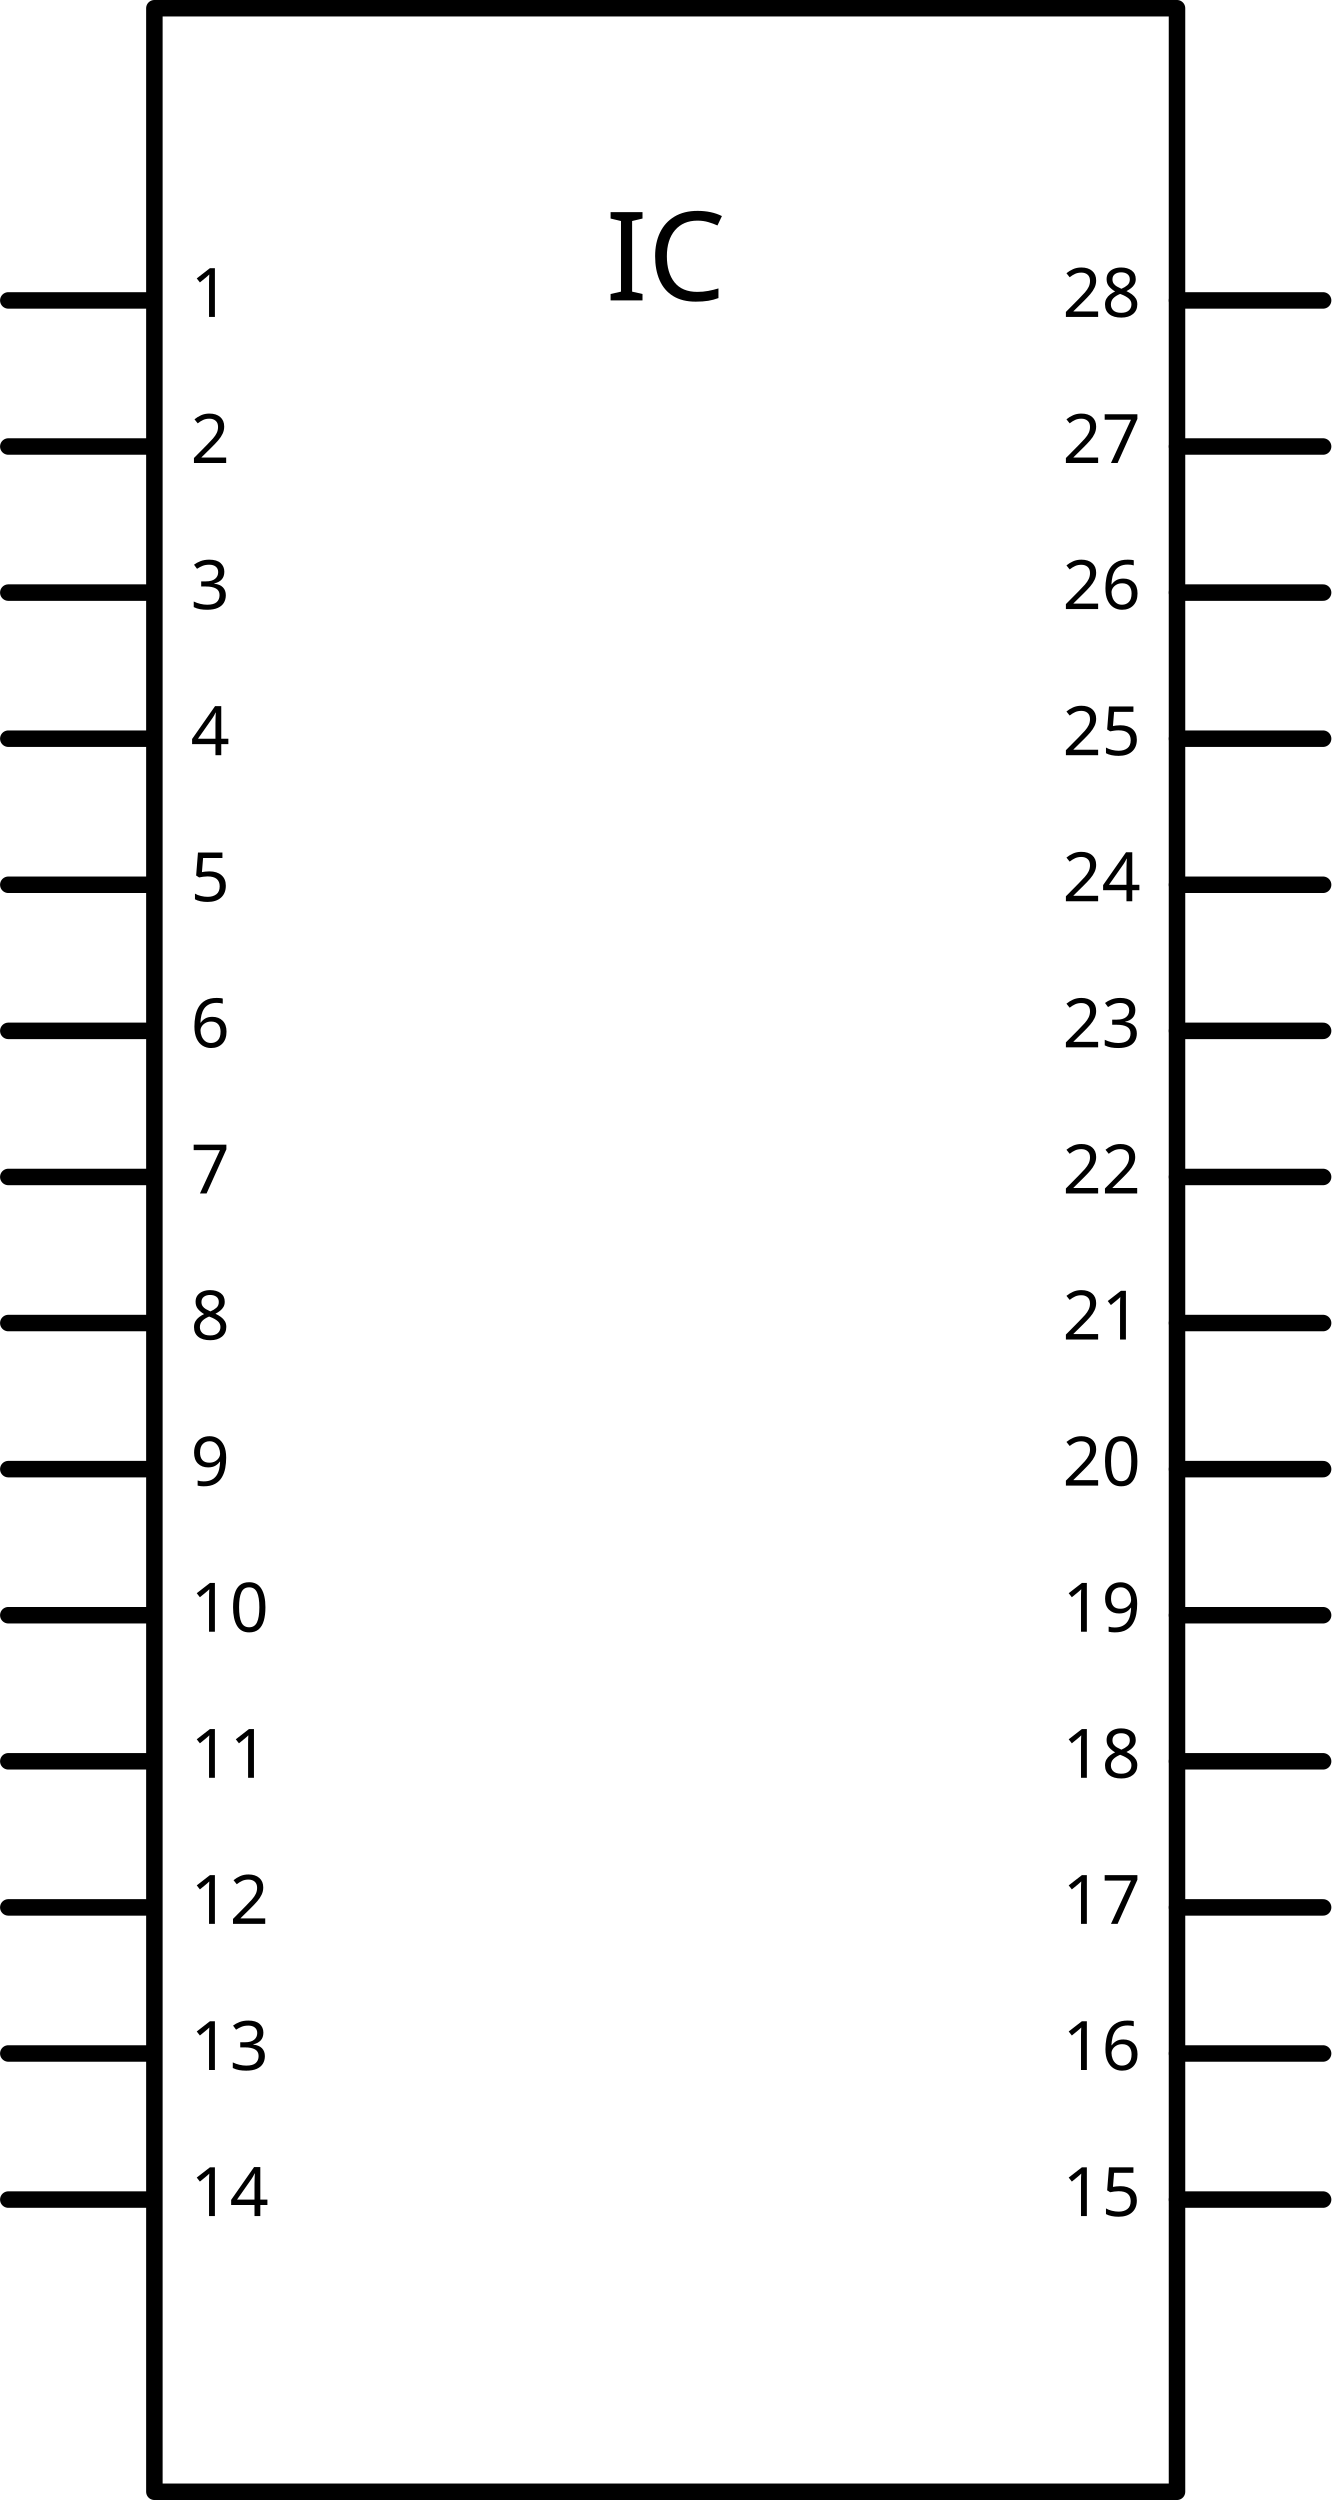
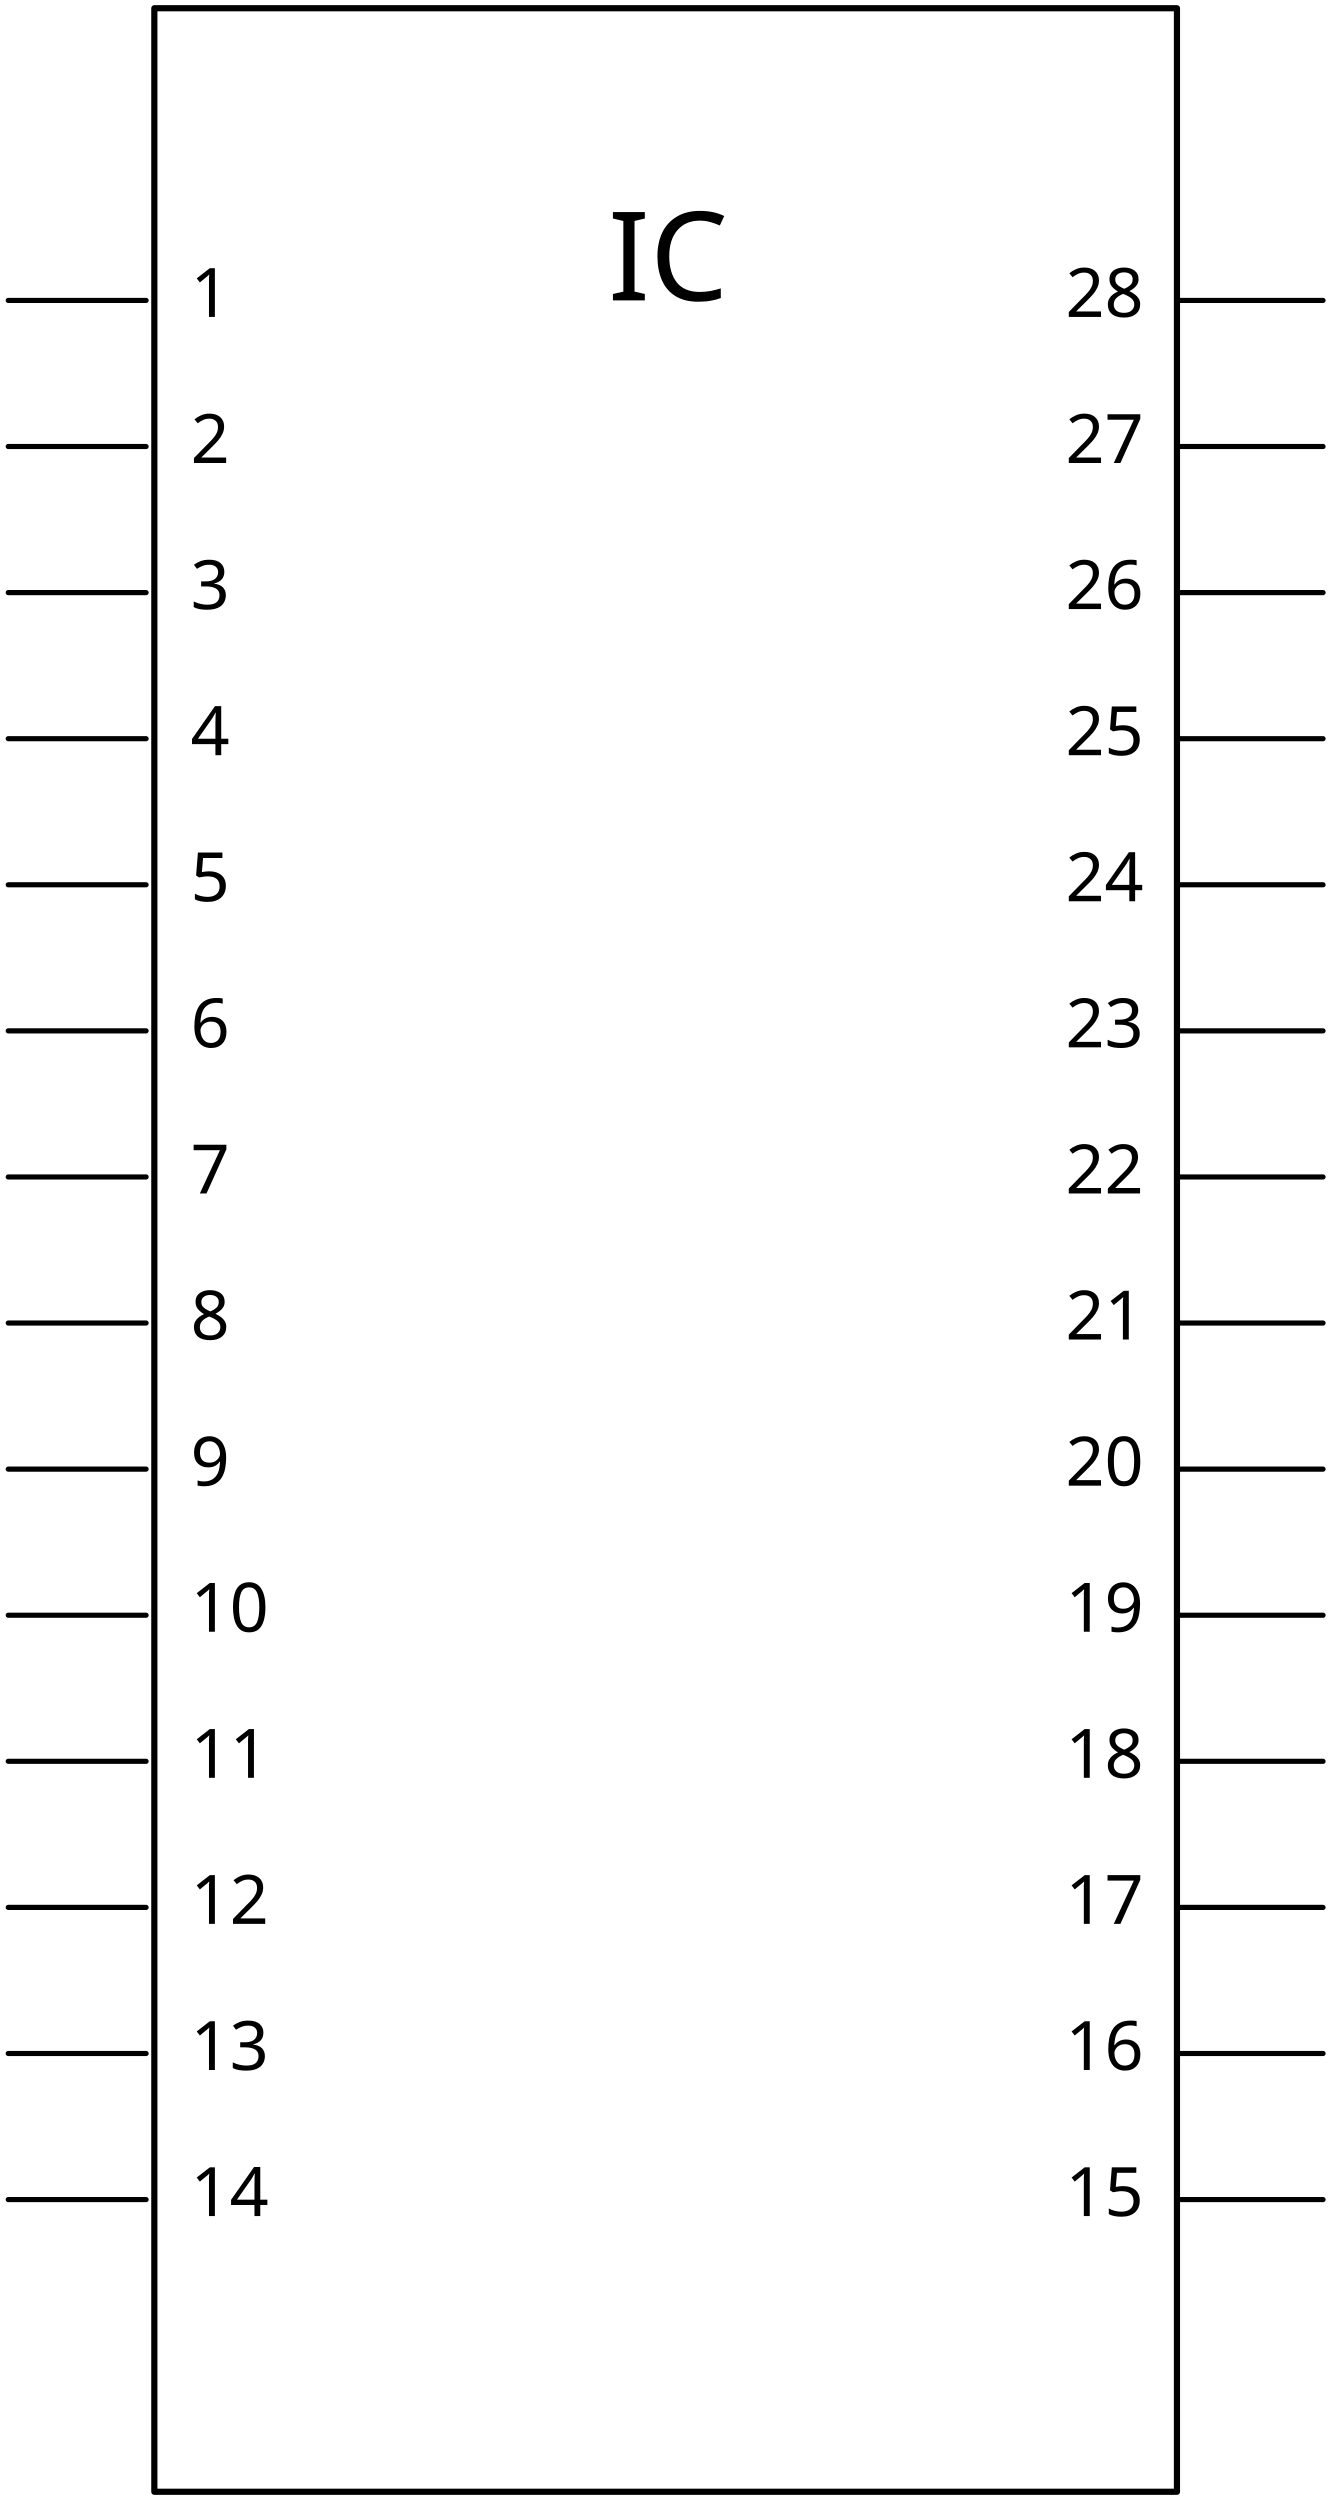
- <svg xmlns="http://www.w3.org/2000/svg" width="2.691in" x="0in" version="1.2" y="0in" height="5.053in" viewBox="0 0 2690.81 5053.02" baseProfile="tiny">
-   <g id="schematic" stroke-width="0">
-     <rect width="2066.93" x="311.942" y="16.667" fill="none" height="5019.7" stroke="#000000" stroke-linejoin="round" stroke-linecap="round" stroke-width="33.333" />
-     <text x="1345.41" y="607.219" font-family="DroidSans" fill="#000000" text-anchor="middle" stroke="none" id="label" stroke-width="0" font-size="250">IC</text>
-     <line fill="none" stroke="#000000" stroke-linejoin="round" stroke-linecap="round" y1="607.219" stroke-width="33.333" x1="16.667" y2="607.219" x2="295.277" />
-     <rect width="295.277" x="0" y="590.552" fill="none" height="33.333" id="connector0pin" stroke-width="0" connectorName="1" />
-     <rect width="33.333" x="0" y="590.552" fill="none" height="33.333" id="connector0terminal" stroke-width="0" />
-     <text x="385.277" y="640.552" font-family="DroidSans" fill="#000000" text-anchor="start" stroke="none" id="label0" stroke-width="0" font-size="138">1</text>
-     <line fill="none" stroke="#000000" stroke-linejoin="round" stroke-linecap="round" y1="902.494" stroke-width="33.333" x1="16.667" y2="902.494" x2="295.277" />
-     <rect width="295.277" x="0" y="885.827" fill="none" height="33.333" id="connector1pin" stroke-width="0" connectorName="2" />
-     <rect width="33.333" x="0" y="885.827" fill="none" height="33.333" id="connector1terminal" stroke-width="0" />
-     <text x="385.277" y="935.828" font-family="DroidSans" fill="#000000" text-anchor="start" stroke="none" id="label1" stroke-width="0" font-size="138">2</text>
-     <line fill="none" stroke="#000000" stroke-linejoin="round" stroke-linecap="round" y1="1197.77" stroke-width="33.333" x1="16.667" y2="1197.77" x2="295.277" />
-     <rect width="295.277" x="0" y="1181.1" fill="none" height="33.333" id="connector2pin" stroke-width="0" connectorName="3" />
-     <rect width="33.333" x="0" y="1181.1" fill="none" height="33.333" id="connector2terminal" stroke-width="0" />
-     <text x="385.277" y="1231.1" font-family="DroidSans" fill="#000000" text-anchor="start" stroke="none" id="label2" stroke-width="0" font-size="138">3</text>
-     <line fill="none" stroke="#000000" stroke-linejoin="round" stroke-linecap="round" y1="1493.04" stroke-width="33.333" x1="16.667" y2="1493.04" x2="295.277" />
-     <rect width="295.277" x="0" y="1476.38" fill="none" height="33.333" id="connector3pin" stroke-width="0" connectorName="4" />
-     <rect width="33.333" x="0" y="1476.38" fill="none" height="33.333" id="connector3terminal" stroke-width="0" />
-     <text x="385.277" y="1526.38" font-family="DroidSans" fill="#000000" text-anchor="start" stroke="none" id="label3" stroke-width="0" font-size="138">4</text>
-     <line fill="none" stroke="#000000" stroke-linejoin="round" stroke-linecap="round" y1="1788.32" stroke-width="33.333" x1="16.667" y2="1788.32" x2="295.277" />
-     <rect width="295.277" x="0" y="1771.65" fill="none" height="33.333" id="connector4pin" stroke-width="0" connectorName="5" />
-     <rect width="33.333" x="0" y="1771.65" fill="none" height="33.333" id="connector4terminal" stroke-width="0" />
-     <text x="385.277" y="1821.65" font-family="DroidSans" fill="#000000" text-anchor="start" stroke="none" id="label4" stroke-width="0" font-size="138">5</text>
-     <line fill="none" stroke="#000000" stroke-linejoin="round" stroke-linecap="round" y1="2083.6" stroke-width="33.333" x1="16.667" y2="2083.6" x2="295.277" />
-     <rect width="295.277" x="0" y="2066.93" fill="none" height="33.333" id="connector5pin" stroke-width="0" connectorName="6" />
-     <rect width="33.333" x="0" y="2066.93" fill="none" height="33.333" id="connector5terminal" stroke-width="0" />
-     <text x="385.277" y="2116.93" font-family="DroidSans" fill="#000000" text-anchor="start" stroke="none" id="label5" stroke-width="0" font-size="138">6</text>
-     <line fill="none" stroke="#000000" stroke-linejoin="round" stroke-linecap="round" y1="2378.88" stroke-width="33.333" x1="16.667" y2="2378.88" x2="295.277" />
-     <rect width="295.277" x="0" y="2362.2" fill="none" height="33.333" id="connector6pin" stroke-width="0" connectorName="7" />
-     <rect width="33.333" x="0" y="2362.2" fill="none" height="33.333" id="connector6terminal" stroke-width="0" />
-     <text x="385.277" y="2412.2" font-family="DroidSans" fill="#000000" text-anchor="start" stroke="none" id="label6" stroke-width="0" font-size="138">7</text>
-     <line fill="none" stroke="#000000" stroke-linejoin="round" stroke-linecap="round" y1="2674.16" stroke-width="33.333" x1="16.667" y2="2674.16" x2="295.277" />
-     <rect width="295.277" x="0" y="2657.49" fill="none" height="33.333" id="connector7pin" stroke-width="0" connectorName="8" />
-     <rect width="33.333" x="0" y="2657.49" fill="none" height="33.333" id="connector7terminal" stroke-width="0" />
-     <text x="385.277" y="2707.49" font-family="DroidSans" fill="#000000" text-anchor="start" stroke="none" id="label7" stroke-width="0" font-size="138">8</text>
-     <line fill="none" stroke="#000000" stroke-linejoin="round" stroke-linecap="round" y1="2969.42" stroke-width="33.333" x1="16.667" y2="2969.42" x2="295.277" />
-     <rect width="295.277" x="0" y="2952.77" fill="none" height="33.333" id="connector8pin" stroke-width="0" connectorName="9" />
-     <rect width="33.333" x="0" y="2952.77" fill="none" height="33.333" id="connector8terminal" stroke-width="0" />
-     <text x="385.277" y="3002.77" font-family="DroidSans" fill="#000000" text-anchor="start" stroke="none" id="label8" stroke-width="0" font-size="138">9</text>
-     <line fill="none" stroke="#000000" stroke-linejoin="round" stroke-linecap="round" y1="3264.7" stroke-width="33.333" x1="16.667" y2="3264.7" x2="295.277" />
-     <rect width="295.277" x="0" y="3248.03" fill="none" height="33.333" id="connector9pin" stroke-width="0" connectorName="10" />
-     <rect width="33.333" x="0" y="3248.03" fill="none" height="33.333" id="connector9terminal" stroke-width="0" />
-     <text x="385.277" y="3298.03" font-family="DroidSans" fill="#000000" text-anchor="start" stroke="none" id="label9" stroke-width="0" font-size="138">10</text>
-     <line fill="none" stroke="#000000" stroke-linejoin="round" stroke-linecap="round" y1="3559.98" stroke-width="33.333" x1="16.667" y2="3559.98" x2="295.277" />
-     <rect width="295.277" x="0" y="3543.31" fill="none" height="33.333" id="connector10pin" stroke-width="0" connectorName="11" />
-     <rect width="33.333" x="0" y="3543.31" fill="none" height="33.333" id="connector10terminal" stroke-width="0" />
-     <text x="385.277" y="3593.31" font-family="DroidSans" fill="#000000" text-anchor="start" stroke="none" id="label10" stroke-width="0" font-size="138">11</text>
-     <line fill="none" stroke="#000000" stroke-linejoin="round" stroke-linecap="round" y1="3855.25" stroke-width="33.333" x1="16.667" y2="3855.25" x2="295.277" />
-     <rect width="295.277" x="0" y="3838.59" fill="none" height="33.333" id="connector11pin" stroke-width="0" connectorName="12" />
-     <rect width="33.333" x="0" y="3838.59" fill="none" height="33.333" id="connector11terminal" stroke-width="0" />
-     <text x="385.277" y="3888.59" font-family="DroidSans" fill="#000000" text-anchor="start" stroke="none" id="label11" stroke-width="0" font-size="138">12</text>
-     <line fill="none" stroke="#000000" stroke-linejoin="round" stroke-linecap="round" y1="4150.52" stroke-width="33.333" x1="16.667" y2="4150.52" x2="295.277" />
-     <rect width="295.277" x="0" y="4133.87" fill="none" height="33.333" id="connector12pin" stroke-width="0" connectorName="13" />
-     <rect width="33.333" x="0" y="4133.87" fill="none" height="33.333" id="connector12terminal" stroke-width="0" />
-     <text x="385.277" y="4183.87" font-family="DroidSans" fill="#000000" text-anchor="start" stroke="none" id="label12" stroke-width="0" font-size="138">13</text>
-     <line fill="none" stroke="#000000" stroke-linejoin="round" stroke-linecap="round" y1="4445.81" stroke-width="33.333" x1="16.667" y2="4445.81" x2="295.277" />
-     <rect width="295.277" x="0" y="4429.13" fill="none" height="33.333" id="connector13pin" stroke-width="0" connectorName="14" />
-     <rect width="33.333" x="0" y="4429.13" fill="none" height="33.333" id="connector13terminal" stroke-width="0" />
-     <text x="385.277" y="4479.13" font-family="DroidSans" fill="#000000" text-anchor="start" stroke="none" id="label13" stroke-width="0" font-size="138">14</text>
-     <line fill="none" stroke="#000000" stroke-linejoin="round" stroke-linecap="round" y1="607.219" stroke-width="33.333" x1="2378.88" y2="607.219" x2="2674.16" />
-     <rect width="295.277" x="2395.55" y="590.552" fill="none" connectorname="28" height="33.333" id="connector27pin" stroke-width="0" />
-     <rect width="33.333" x="2657.49" y="590.552" fill="none" height="33.333" id="connector27terminal" stroke-width="0" />
-     <text x="2305.55" y="640.552" font-family="DroidSans" fill="#000000" text-anchor="end" stroke="none" id="label27" stroke-width="0" font-size="138">28</text>
-     <line fill="none" stroke="#000000" stroke-linejoin="round" stroke-linecap="round" y1="902.494" stroke-width="33.333" x1="2378.88" y2="902.494" x2="2674.16" />
-     <rect width="295.277" x="2395.55" y="885.827" fill="none" connectorname="27" height="33.333" id="connector26pin" stroke-width="0" />
-     <rect width="33.333" x="2657.49" y="885.827" fill="none" height="33.333" id="connector26terminal" stroke-width="0" />
-     <text x="2305.55" y="935.828" font-family="DroidSans" fill="#000000" text-anchor="end" stroke="none" id="label26" stroke-width="0" font-size="138">27</text>
-     <line fill="none" stroke="#000000" stroke-linejoin="round" stroke-linecap="round" y1="1197.77" stroke-width="33.333" x1="2378.88" y2="1197.77" x2="2674.16" />
-     <rect width="295.277" x="2395.55" y="1181.1" fill="none" connectorname="26" height="33.333" id="connector25pin" stroke-width="0" />
-     <rect width="33.333" x="2657.49" y="1181.1" fill="none" height="33.333" id="connector25terminal" stroke-width="0" />
-     <text x="2305.55" y="1231.1" font-family="DroidSans" fill="#000000" text-anchor="end" stroke="none" id="label25" stroke-width="0" font-size="138">26</text>
-     <line fill="none" stroke="#000000" stroke-linejoin="round" stroke-linecap="round" y1="1493.04" stroke-width="33.333" x1="2378.88" y2="1493.04" x2="2674.16" />
-     <rect width="295.277" x="2395.55" y="1476.38" fill="none" connectorname="25" height="33.333" id="connector24pin" stroke-width="0" />
-     <rect width="33.333" x="2657.49" y="1476.38" fill="none" height="33.333" id="connector24terminal" stroke-width="0" />
-     <text x="2305.55" y="1526.38" font-family="DroidSans" fill="#000000" text-anchor="end" stroke="none" id="label24" stroke-width="0" font-size="138">25</text>
-     <line fill="none" stroke="#000000" stroke-linejoin="round" stroke-linecap="round" y1="1788.32" stroke-width="33.333" x1="2378.88" y2="1788.32" x2="2674.16" />
-     <rect width="295.277" x="2395.55" y="1771.65" fill="none" connectorname="24" height="33.333" id="connector23pin" stroke-width="0" />
-     <rect width="33.333" x="2657.49" y="1771.65" fill="none" height="33.333" id="connector23terminal" stroke-width="0" />
-     <text x="2305.55" y="1821.65" font-family="DroidSans" fill="#000000" text-anchor="end" stroke="none" id="label23" stroke-width="0" font-size="138">24</text>
-     <line fill="none" stroke="#000000" stroke-linejoin="round" stroke-linecap="round" y1="2083.6" stroke-width="33.333" x1="2378.88" y2="2083.6" x2="2674.16" />
-     <rect width="295.277" x="2395.55" y="2066.93" fill="none" connectorname="23" height="33.333" id="connector22pin" stroke-width="0" />
-     <rect width="33.333" x="2657.49" y="2066.93" fill="none" height="33.333" id="connector22terminal" stroke-width="0" />
-     <text x="2305.55" y="2116.93" font-family="DroidSans" fill="#000000" text-anchor="end" stroke="none" id="label22" stroke-width="0" font-size="138">23</text>
-     <line fill="none" stroke="#000000" stroke-linejoin="round" stroke-linecap="round" y1="2378.88" stroke-width="33.333" x1="2378.88" y2="2378.88" x2="2674.16" />
-     <rect width="295.277" x="2395.55" y="2362.2" fill="none" connectorname="22" height="33.333" id="connector21pin" stroke-width="0" />
-     <rect width="33.333" x="2657.49" y="2362.2" fill="none" height="33.333" id="connector21terminal" stroke-width="0" />
-     <text x="2305.55" y="2412.2" font-family="DroidSans" fill="#000000" text-anchor="end" stroke="none" id="label21" stroke-width="0" font-size="138">22</text>
-     <line fill="none" stroke="#000000" stroke-linejoin="round" stroke-linecap="round" y1="2674.16" stroke-width="33.333" x1="2378.88" y2="2674.16" x2="2674.16" />
-     <rect width="295.277" x="2395.55" y="2657.49" fill="none" connectorname="21" height="33.333" id="connector20pin" stroke-width="0" />
-     <rect width="33.333" x="2657.49" y="2657.49" fill="none" height="33.333" id="connector20terminal" stroke-width="0" />
-     <text x="2305.55" y="2707.49" font-family="DroidSans" fill="#000000" text-anchor="end" stroke="none" id="label20" stroke-width="0" font-size="138">21</text>
-     <line fill="none" stroke="#000000" stroke-linejoin="round" stroke-linecap="round" y1="2969.42" stroke-width="33.333" x1="2378.88" y2="2969.42" x2="2674.16" />
-     <rect width="295.277" x="2395.55" y="2952.77" fill="none" connectorname="20" height="33.333" id="connector19pin" stroke-width="0" />
-     <rect width="33.333" x="2657.49" y="2952.77" fill="none" height="33.333" id="connector19terminal" stroke-width="0" />
-     <text x="2305.55" y="3002.77" font-family="DroidSans" fill="#000000" text-anchor="end" stroke="none" id="label19" stroke-width="0" font-size="138">20</text>
-     <line fill="none" stroke="#000000" stroke-linejoin="round" stroke-linecap="round" y1="3264.7" stroke-width="33.333" x1="2378.88" y2="3264.7" x2="2674.16" />
-     <rect width="295.277" x="2395.55" y="3248.03" fill="none" connectorname="19" height="33.333" id="connector18pin" stroke-width="0" />
-     <rect width="33.333" x="2657.49" y="3248.03" fill="none" height="33.333" id="connector18terminal" stroke-width="0" />
-     <text x="2305.55" y="3298.03" font-family="DroidSans" fill="#000000" text-anchor="end" stroke="none" id="label18" stroke-width="0" font-size="138">19</text>
-     <line fill="none" stroke="#000000" stroke-linejoin="round" stroke-linecap="round" y1="3559.98" stroke-width="33.333" x1="2378.88" y2="3559.98" x2="2674.16" />
-     <rect width="295.277" x="2395.55" y="3543.31" fill="none" connectorname="18" height="33.333" id="connector17pin" stroke-width="0" />
-     <rect width="33.333" x="2657.49" y="3543.31" fill="none" height="33.333" id="connector17terminal" stroke-width="0" />
-     <text x="2305.55" y="3593.31" font-family="DroidSans" fill="#000000" text-anchor="end" stroke="none" id="label17" stroke-width="0" font-size="138">18</text>
-     <line fill="none" stroke="#000000" stroke-linejoin="round" stroke-linecap="round" y1="3855.25" stroke-width="33.333" x1="2378.88" y2="3855.25" x2="2674.16" />
-     <rect width="295.277" x="2395.55" y="3838.59" fill="none" connectorname="17" height="33.333" id="connector16pin" stroke-width="0" />
-     <rect width="33.333" x="2657.49" y="3838.59" fill="none" height="33.333" id="connector16terminal" stroke-width="0" />
-     <text x="2305.55" y="3888.59" font-family="DroidSans" fill="#000000" text-anchor="end" stroke="none" id="label16" stroke-width="0" font-size="138">17</text>
-     <line fill="none" stroke="#000000" stroke-linejoin="round" stroke-linecap="round" y1="4150.52" stroke-width="33.333" x1="2378.88" y2="4150.52" x2="2674.16" />
-     <rect width="295.277" x="2395.55" y="4133.87" fill="none" connectorname="16" height="33.333" id="connector15pin" stroke-width="0" />
-     <rect width="33.333" x="2657.49" y="4133.87" fill="none" height="33.333" id="connector15terminal" stroke-width="0" />
-     <text x="2305.55" y="4183.87" font-family="DroidSans" fill="#000000" text-anchor="end" stroke="none" id="label15" stroke-width="0" font-size="138">16</text>
-     <line fill="none" stroke="#000000" stroke-linejoin="round" stroke-linecap="round" y1="4445.81" stroke-width="33.333" x1="2378.88" y2="4445.81" x2="2674.16" />
-     <rect width="295.277" x="2395.55" y="4429.13" fill="none" connectorname="15" height="33.333" id="connector14pin" stroke-width="0" />
-     <rect width="33.333" x="2657.49" y="4429.13" fill="none" height="33.333" id="connector14terminal" stroke-width="0" />
-     <text x="2305.55" y="4479.13" font-family="DroidSans" fill="#000000" text-anchor="end" stroke="none" id="label14" stroke-width="0" font-size="138">15</text>
+ <svg xmlns="http://www.w3.org/2000/svg" version="1.1" id="Layer_1" x="0px" y="0px" width="193.738px" height="363.817px" viewBox="0 0 193.738 363.817" enable-background="new 0 0 193.738 363.817" xml:space="preserve">
+   <g id="schematic">
+     <rect x="22.46" y="1.2" fill="none" stroke="#000000" stroke-width="0.9" stroke-linecap="round" stroke-linejoin="round" width="148.819" height="361.417" />
+     <text id="label" transform="matrix(1 0 0 1 88.48 43.7202)" font-family="'DroidSans'" font-size="18">IC</text>
+     <line fill="none" stroke="#000000" stroke-width="0.75" stroke-linecap="round" stroke-linejoin="round" x1="1.2" y1="43.72" x2="21.26" y2="43.72" />
+     <rect id="connector0pin" y="42.52" fill="none" width="21.26" height="2.4" />
+     <rect id="connector0terminal" y="42.52" fill="none" width="2.4" height="2.4" />
+     <text id="label0" transform="matrix(1 0 0 1 27.7397 46.1206)" font-family="'DroidSans'" font-size="9.936">1</text>
+     <line fill="none" stroke="#000000" stroke-width="0.75" stroke-linecap="round" stroke-linejoin="round" x1="1.2" y1="64.979" x2="21.26" y2="64.979" />
+     <rect id="connector1pin" y="63.779" fill="none" width="21.26" height="2.4" />
+     <rect id="connector1terminal" y="63.779" fill="none" width="2.4" height="2.4" />
+     <text id="label1" transform="matrix(1 0 0 1 27.7397 67.3804)" font-family="'DroidSans'" font-size="9.936">2</text>
+     <line fill="none" stroke="#000000" stroke-width="0.75" stroke-linecap="round" stroke-linejoin="round" x1="1.2" y1="86.239" x2="21.26" y2="86.239" />
+     <rect id="connector2pin" y="85.039" fill="none" width="21.26" height="2.4" />
+     <rect id="connector2terminal" y="85.039" fill="none" width="2.4" height="2.4" />
+     <text id="label2" transform="matrix(1 0 0 1 27.7397 88.6396)" font-family="'DroidSans'" font-size="9.936">3</text>
+     <line fill="none" stroke="#000000" stroke-width="0.75" stroke-linecap="round" stroke-linejoin="round" x1="1.2" y1="107.499" x2="21.26" y2="107.499" />
+     <rect id="connector3pin" y="106.299" fill="none" width="21.26" height="2.4" />
+     <rect id="connector3terminal" y="106.299" fill="none" width="2.4" height="2.4" />
+     <text id="label3" transform="matrix(1 0 0 1 27.7397 109.8999)" font-family="'DroidSans'" font-size="9.936">4</text>
+     <line fill="none" stroke="#000000" stroke-width="0.75" stroke-linecap="round" stroke-linejoin="round" x1="1.2" y1="128.759" x2="21.26" y2="128.759" />
+     <rect id="connector4pin" y="127.559" fill="none" width="21.26" height="2.4" />
+     <rect id="connector4terminal" y="127.559" fill="none" width="2.4" height="2.4" />
+     <text id="label4" transform="matrix(1 0 0 1 27.7397 131.1597)" font-family="'DroidSans'" font-size="9.936">5</text>
+     <line fill="none" stroke="#000000" stroke-width="0.75" stroke-linecap="round" stroke-linejoin="round" x1="1.2" y1="150.019" x2="21.26" y2="150.019" />
+     <rect id="connector5pin" y="148.819" fill="none" width="21.26" height="2.4" />
+     <rect id="connector5terminal" y="148.819" fill="none" width="2.4" height="2.4" />
+     <text id="label5" transform="matrix(1 0 0 1 27.7397 152.4194)" font-family="'DroidSans'" font-size="9.936">6</text>
+     <line fill="none" stroke="#000000" stroke-width="0.75" stroke-linecap="round" stroke-linejoin="round" x1="1.2" y1="171.279" x2="21.26" y2="171.279" />
+     <rect id="connector6pin" y="170.078" fill="none" width="21.26" height="2.4" />
+     <rect id="connector6terminal" y="170.078" fill="none" width="2.4" height="2.4" />
+     <text id="label6" transform="matrix(1 0 0 1 27.7397 173.6792)" font-family="'DroidSans'" font-size="9.936">7</text>
+     <line fill="none" stroke="#000000" stroke-width="0.75" stroke-linecap="round" stroke-linejoin="round" x1="1.2" y1="192.54" x2="21.26" y2="192.54" />
+     <rect id="connector7pin" y="191.339" fill="none" width="21.26" height="2.399" />
+     <rect id="connector7terminal" y="191.339" fill="none" width="2.4" height="2.399" />
+     <text id="label7" transform="matrix(1 0 0 1 27.7397 194.9399)" font-family="'DroidSans'" font-size="9.936">8</text>
+     <line fill="none" stroke="#000000" stroke-width="0.75" stroke-linecap="round" stroke-linejoin="round" x1="1.2" y1="213.798" x2="21.26" y2="213.798" />
+     <rect id="connector8pin" y="212.6" fill="none" width="21.26" height="2.399" />
+     <rect id="connector8terminal" y="212.6" fill="none" width="2.4" height="2.399" />
+     <text id="label8" transform="matrix(1 0 0 1 27.7397 216.1997)" font-family="'DroidSans'" font-size="9.936">9</text>
+     <line fill="none" stroke="#000000" stroke-width="0.75" stroke-linecap="round" stroke-linejoin="round" x1="1.2" y1="235.059" x2="21.26" y2="235.059" />
+     <rect id="connector9pin" y="233.858" fill="none" width="21.26" height="2.4" />
+     <rect id="connector9terminal" y="233.858" fill="none" width="2.4" height="2.4" />
+     <text id="label9" transform="matrix(1 0 0 1 27.7397 237.4585)" font-family="'DroidSans'" font-size="9.936">10</text>
+     <line fill="none" stroke="#000000" stroke-width="0.75" stroke-linecap="round" stroke-linejoin="round" x1="1.2" y1="256.319" x2="21.26" y2="256.319" />
+     <rect id="connector10pin" y="255.118" fill="none" width="21.26" height="2.4" />
+     <rect id="connector10terminal" y="255.118" fill="none" width="2.4" height="2.4" />
+     <text id="label10" transform="matrix(1 0 0 1 27.7397 258.7192)" font-family="'DroidSans'" font-size="9.936">11</text>
+     <line fill="none" stroke="#000000" stroke-width="0.75" stroke-linecap="round" stroke-linejoin="round" x1="1.2" y1="277.579" x2="21.26" y2="277.579" />
+     <rect id="connector11pin" y="276.378" fill="none" width="21.26" height="2.399" />
+     <rect id="connector11terminal" y="276.378" fill="none" width="2.4" height="2.399" />
+     <text id="label11" transform="matrix(1 0 0 1 27.7397 279.979)" font-family="'DroidSans'" font-size="9.936">12</text>
+     <line fill="none" stroke="#000000" stroke-width="0.75" stroke-linecap="round" stroke-linejoin="round" x1="1.2" y1="298.838" x2="21.26" y2="298.838" />
+     <rect id="connector12pin" y="297.639" fill="none" width="21.26" height="2.4" />
+     <rect id="connector12terminal" y="297.639" fill="none" width="2.4" height="2.4" />
+     <text id="label12" transform="matrix(1 0 0 1 27.7397 301.2388)" font-family="'DroidSans'" font-size="9.936">13</text>
+     <line fill="none" stroke="#000000" stroke-width="0.75" stroke-linecap="round" stroke-linejoin="round" x1="1.2" y1="320.098" x2="21.26" y2="320.098" />
+     <rect id="connector13pin" y="318.897" fill="none" width="21.26" height="2.4" />
+     <rect id="connector13terminal" y="318.897" fill="none" width="2.4" height="2.4" />
+     <text id="label13" transform="matrix(1 0 0 1 27.7397 322.4985)" font-family="'DroidSans'" font-size="9.936">14</text>
+     <line fill="none" stroke="#000000" stroke-width="0.75" stroke-linecap="round" stroke-linejoin="round" x1="171.279" y1="43.72" x2="192.539" y2="43.72" />
+     <rect id="connector27pin" x="172.479" y="42.52" fill="none" width="21.261" height="2.4" />
+     <rect id="connector27terminal" x="191.34" y="42.52" fill="none" width="2.399" height="2.4" />
+     <text id="label27" transform="matrix(1 0 0 1 155.0547 46.1206)" font-family="'DroidSans'" font-size="9.936">28</text>
+     <line fill="none" stroke="#000000" stroke-width="0.75" stroke-linecap="round" stroke-linejoin="round" x1="171.279" y1="64.979" x2="192.539" y2="64.979" />
+     <rect id="connector26pin" x="172.479" y="63.779" fill="none" width="21.261" height="2.4" />
+     <rect id="connector26terminal" x="191.34" y="63.779" fill="none" width="2.399" height="2.4" />
+     <text id="label26" transform="matrix(1 0 0 1 155.0547 67.3804)" font-family="'DroidSans'" font-size="9.936">27</text>
+     <line fill="none" stroke="#000000" stroke-width="0.75" stroke-linecap="round" stroke-linejoin="round" x1="171.279" y1="86.239" x2="192.539" y2="86.239" />
+     <rect id="connector25pin" x="172.479" y="85.039" fill="none" width="21.261" height="2.4" />
+     <rect id="connector25terminal" x="191.34" y="85.039" fill="none" width="2.399" height="2.4" />
+     <text id="label25" transform="matrix(1 0 0 1 155.0547 88.6396)" font-family="'DroidSans'" font-size="9.936">26</text>
+     <line fill="none" stroke="#000000" stroke-width="0.75" stroke-linecap="round" stroke-linejoin="round" x1="171.279" y1="107.499" x2="192.539" y2="107.499" />
+     <rect id="connector24pin" x="172.479" y="106.299" fill="none" width="21.261" height="2.4" />
+     <rect id="connector24terminal" x="191.34" y="106.299" fill="none" width="2.399" height="2.4" />
+     <text id="label24" transform="matrix(1 0 0 1 155.0547 109.8999)" font-family="'DroidSans'" font-size="9.936">25</text>
+     <line fill="none" stroke="#000000" stroke-width="0.75" stroke-linecap="round" stroke-linejoin="round" x1="171.279" y1="128.759" x2="192.539" y2="128.759" />
+     <rect id="connector23pin" x="172.479" y="127.559" fill="none" width="21.261" height="2.4" />
+     <rect id="connector23terminal" x="191.34" y="127.559" fill="none" width="2.399" height="2.4" />
+     <text id="label23" transform="matrix(1 0 0 1 155.0547 131.1597)" font-family="'DroidSans'" font-size="9.936">24</text>
+     <line fill="none" stroke="#000000" stroke-width="0.75" stroke-linecap="round" stroke-linejoin="round" x1="171.279" y1="150.019" x2="192.539" y2="150.019" />
+     <rect id="connector22pin" x="172.479" y="148.819" fill="none" width="21.261" height="2.4" />
+     <rect id="connector22terminal" x="191.34" y="148.819" fill="none" width="2.399" height="2.4" />
+     <text id="label22" transform="matrix(1 0 0 1 155.0547 152.4194)" font-family="'DroidSans'" font-size="9.936">23</text>
+     <line fill="none" stroke="#000000" stroke-width="0.75" stroke-linecap="round" stroke-linejoin="round" x1="171.279" y1="171.279" x2="192.539" y2="171.279" />
+     <rect id="connector21pin" x="172.479" y="170.078" fill="none" width="21.261" height="2.4" />
+     <rect id="connector21terminal" x="191.34" y="170.078" fill="none" width="2.399" height="2.4" />
+     <text id="label21" transform="matrix(1 0 0 1 155.0547 173.6792)" font-family="'DroidSans'" font-size="9.936">22</text>
+     <line fill="none" stroke="#000000" stroke-width="0.75" stroke-linecap="round" stroke-linejoin="round" x1="171.279" y1="192.54" x2="192.539" y2="192.54" />
+     <rect id="connector20pin" x="172.479" y="191.339" fill="none" width="21.261" height="2.399" />
+     <rect id="connector20terminal" x="191.34" y="191.339" fill="none" width="2.399" height="2.399" />
+     <text id="label20" transform="matrix(1 0 0 1 155.0547 194.9399)" font-family="'DroidSans'" font-size="9.936">21</text>
+     <line fill="none" stroke="#000000" stroke-width="0.75" stroke-linecap="round" stroke-linejoin="round" x1="171.279" y1="213.798" x2="192.539" y2="213.798" />
+     <rect id="connector19pin" x="172.479" y="212.6" fill="none" width="21.261" height="2.399" />
+     <rect id="connector19terminal" x="191.34" y="212.6" fill="none" width="2.399" height="2.399" />
+     <text id="label19" transform="matrix(1 0 0 1 155.0547 216.1997)" font-family="'DroidSans'" font-size="9.936">20</text>
+     <line fill="none" stroke="#000000" stroke-width="0.75" stroke-linecap="round" stroke-linejoin="round" x1="171.279" y1="235.059" x2="192.539" y2="235.059" />
+     <rect id="connector18pin" x="172.479" y="233.858" fill="none" width="21.261" height="2.4" />
+     <rect id="connector18terminal" x="191.34" y="233.858" fill="none" width="2.399" height="2.4" />
+     <text id="label18" transform="matrix(1 0 0 1 155.0547 237.4585)" font-family="'DroidSans'" font-size="9.936">19</text>
+     <line fill="none" stroke="#000000" stroke-width="0.75" stroke-linecap="round" stroke-linejoin="round" x1="171.279" y1="256.319" x2="192.539" y2="256.319" />
+     <rect id="connector17pin" x="172.479" y="255.118" fill="none" width="21.261" height="2.4" />
+     <rect id="connector17terminal" x="191.34" y="255.118" fill="none" width="2.399" height="2.4" />
+     <text id="label17" transform="matrix(1 0 0 1 155.0547 258.7192)" font-family="'DroidSans'" font-size="9.936">18</text>
+     <line fill="none" stroke="#000000" stroke-width="0.75" stroke-linecap="round" stroke-linejoin="round" x1="171.279" y1="277.579" x2="192.539" y2="277.579" />
+     <rect id="connector16pin" x="172.479" y="276.378" fill="none" width="21.261" height="2.399" />
+     <rect id="connector16terminal" x="191.34" y="276.378" fill="none" width="2.399" height="2.399" />
+     <text id="label16" transform="matrix(1 0 0 1 155.0547 279.979)" font-family="'DroidSans'" font-size="9.936">17</text>
+     <line fill="none" stroke="#000000" stroke-width="0.75" stroke-linecap="round" stroke-linejoin="round" x1="171.279" y1="298.838" x2="192.539" y2="298.838" />
+     <rect id="connector15pin" x="172.479" y="297.639" fill="none" width="21.261" height="2.4" />
+     <rect id="connector15terminal" x="191.34" y="297.639" fill="none" width="2.399" height="2.4" />
+     <text id="label15" transform="matrix(1 0 0 1 155.0547 301.2388)" font-family="'DroidSans'" font-size="9.936">16</text>
+     <line fill="none" stroke="#000000" stroke-width="0.75" stroke-linecap="round" stroke-linejoin="round" x1="171.279" y1="320.098" x2="192.539" y2="320.098" />
+     <rect id="connector14pin" x="172.479" y="318.897" fill="none" width="21.261" height="2.4" />
+     <rect id="connector14terminal" x="191.34" y="318.897" fill="none" width="2.399" height="2.4" />
+     <text id="label14" transform="matrix(1 0 0 1 155.0547 322.4985)" font-family="'DroidSans'" font-size="9.936">15</text>
  </g>
</svg>
